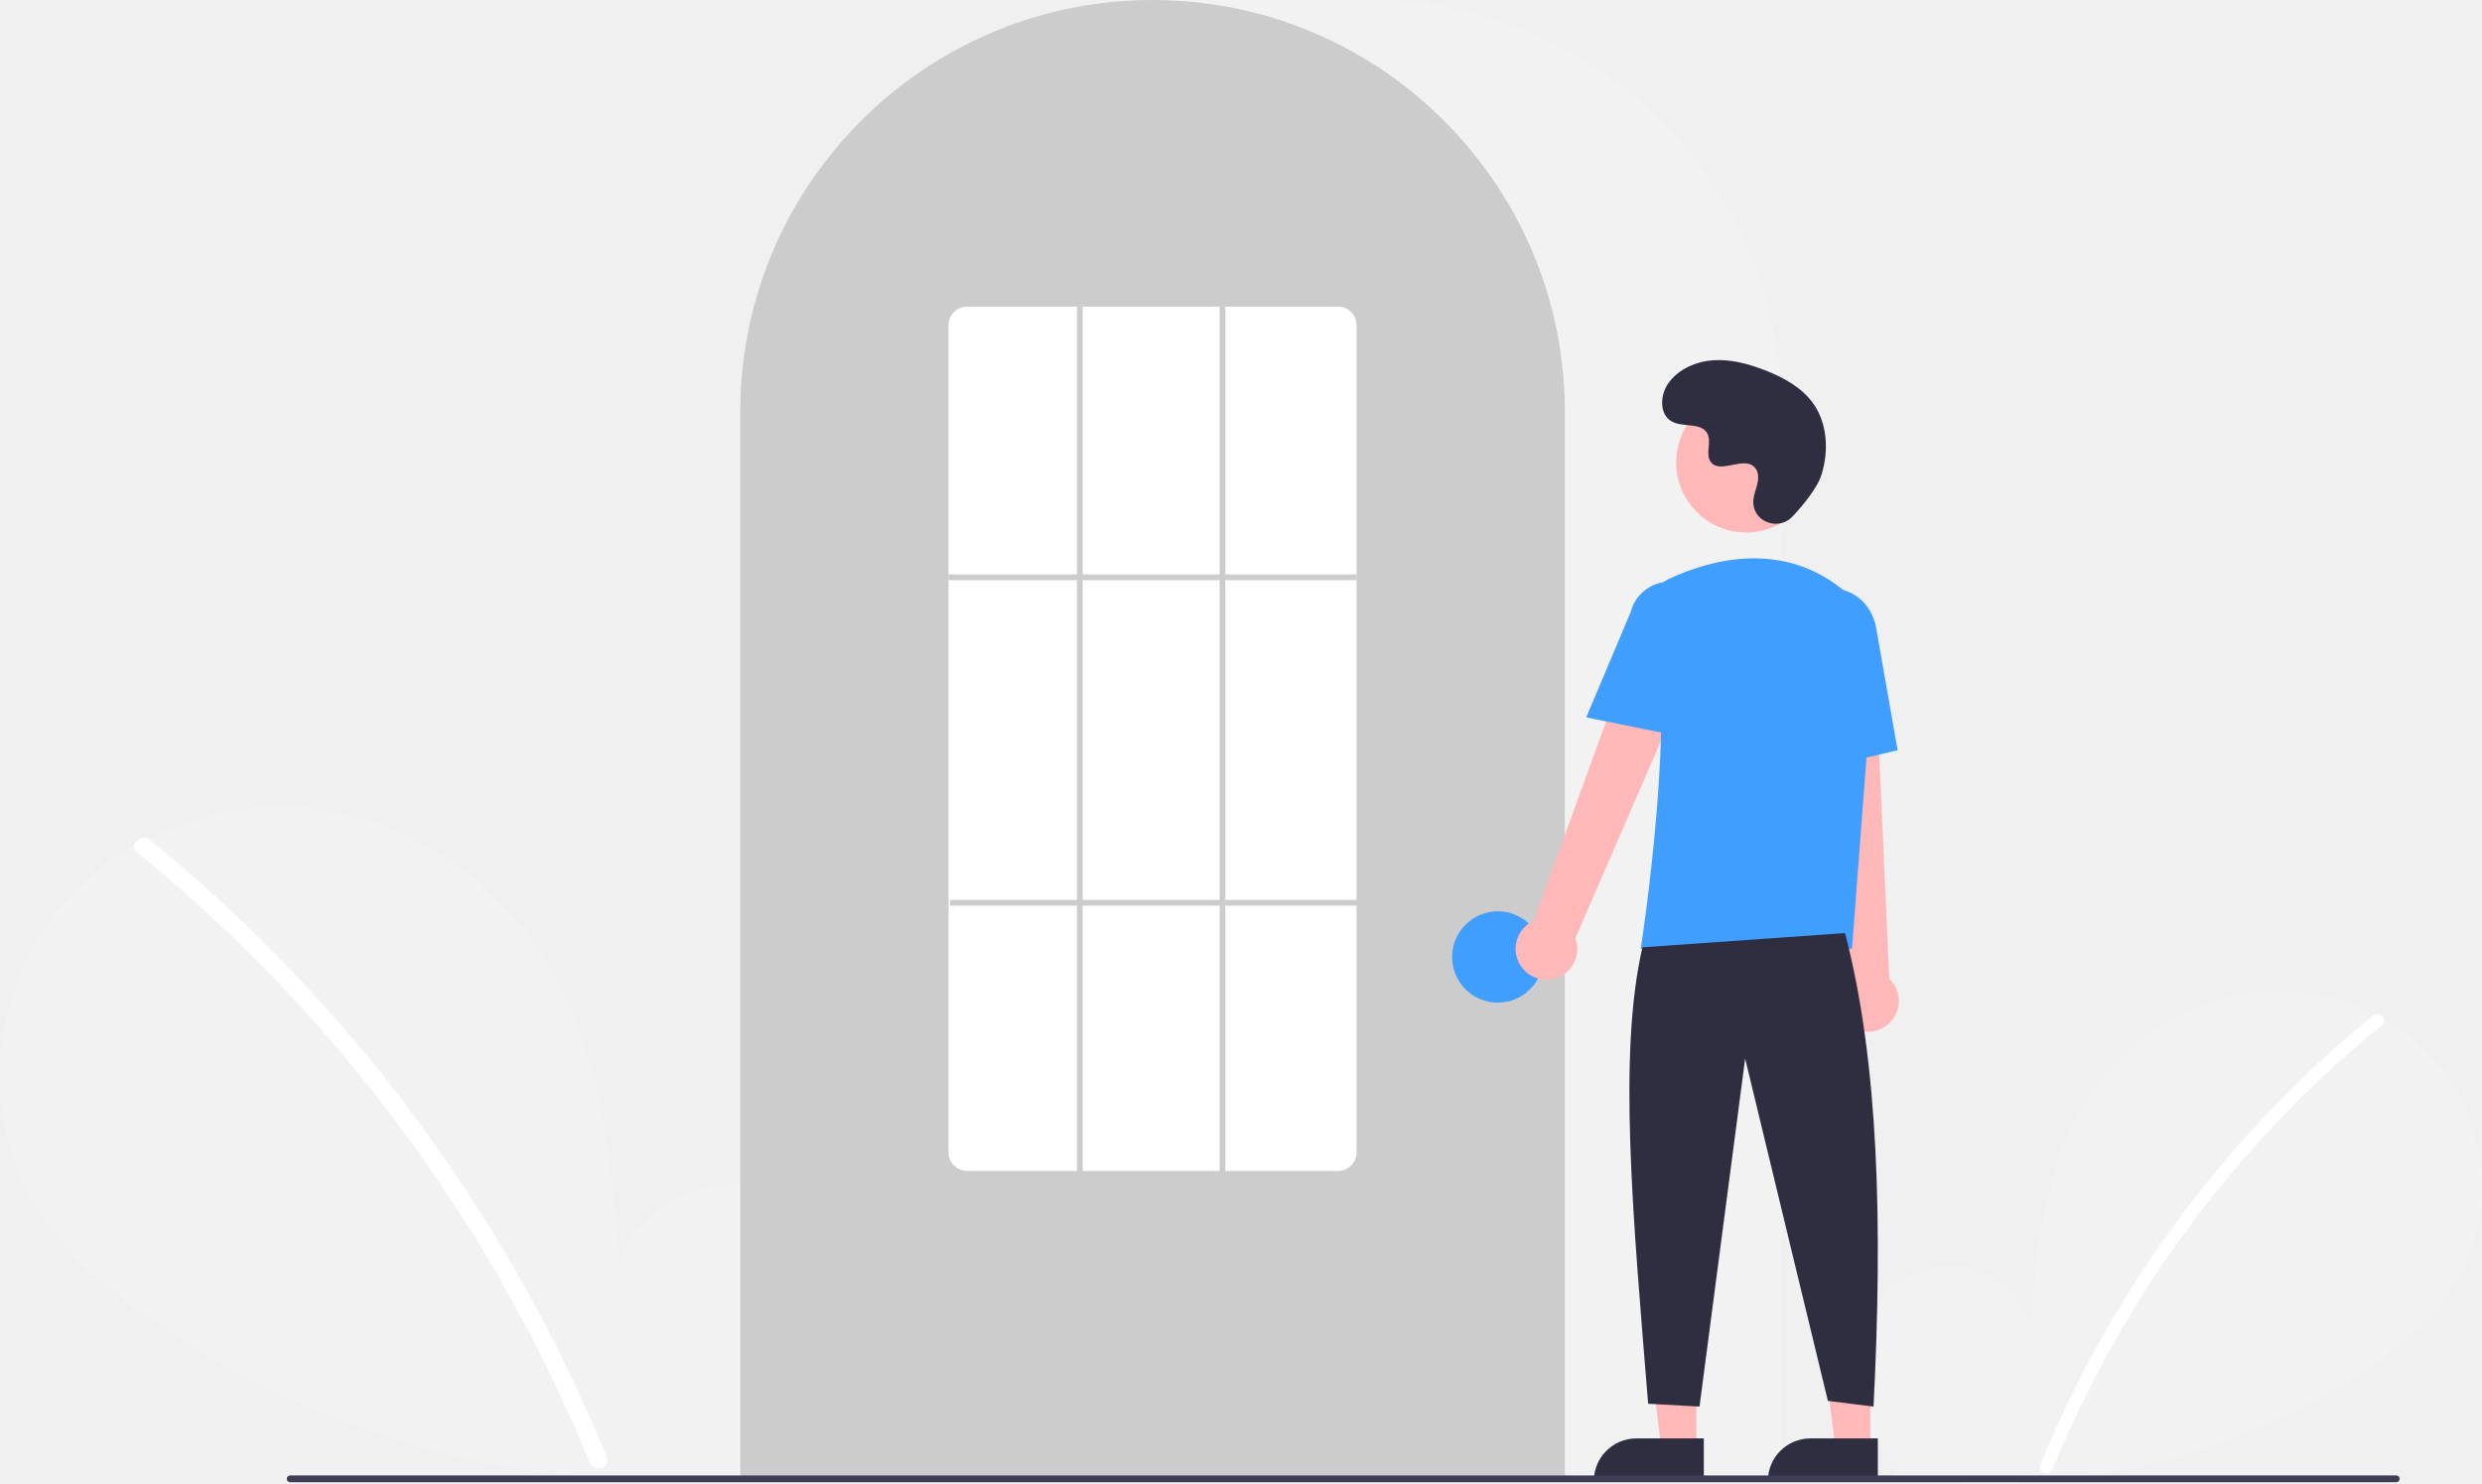
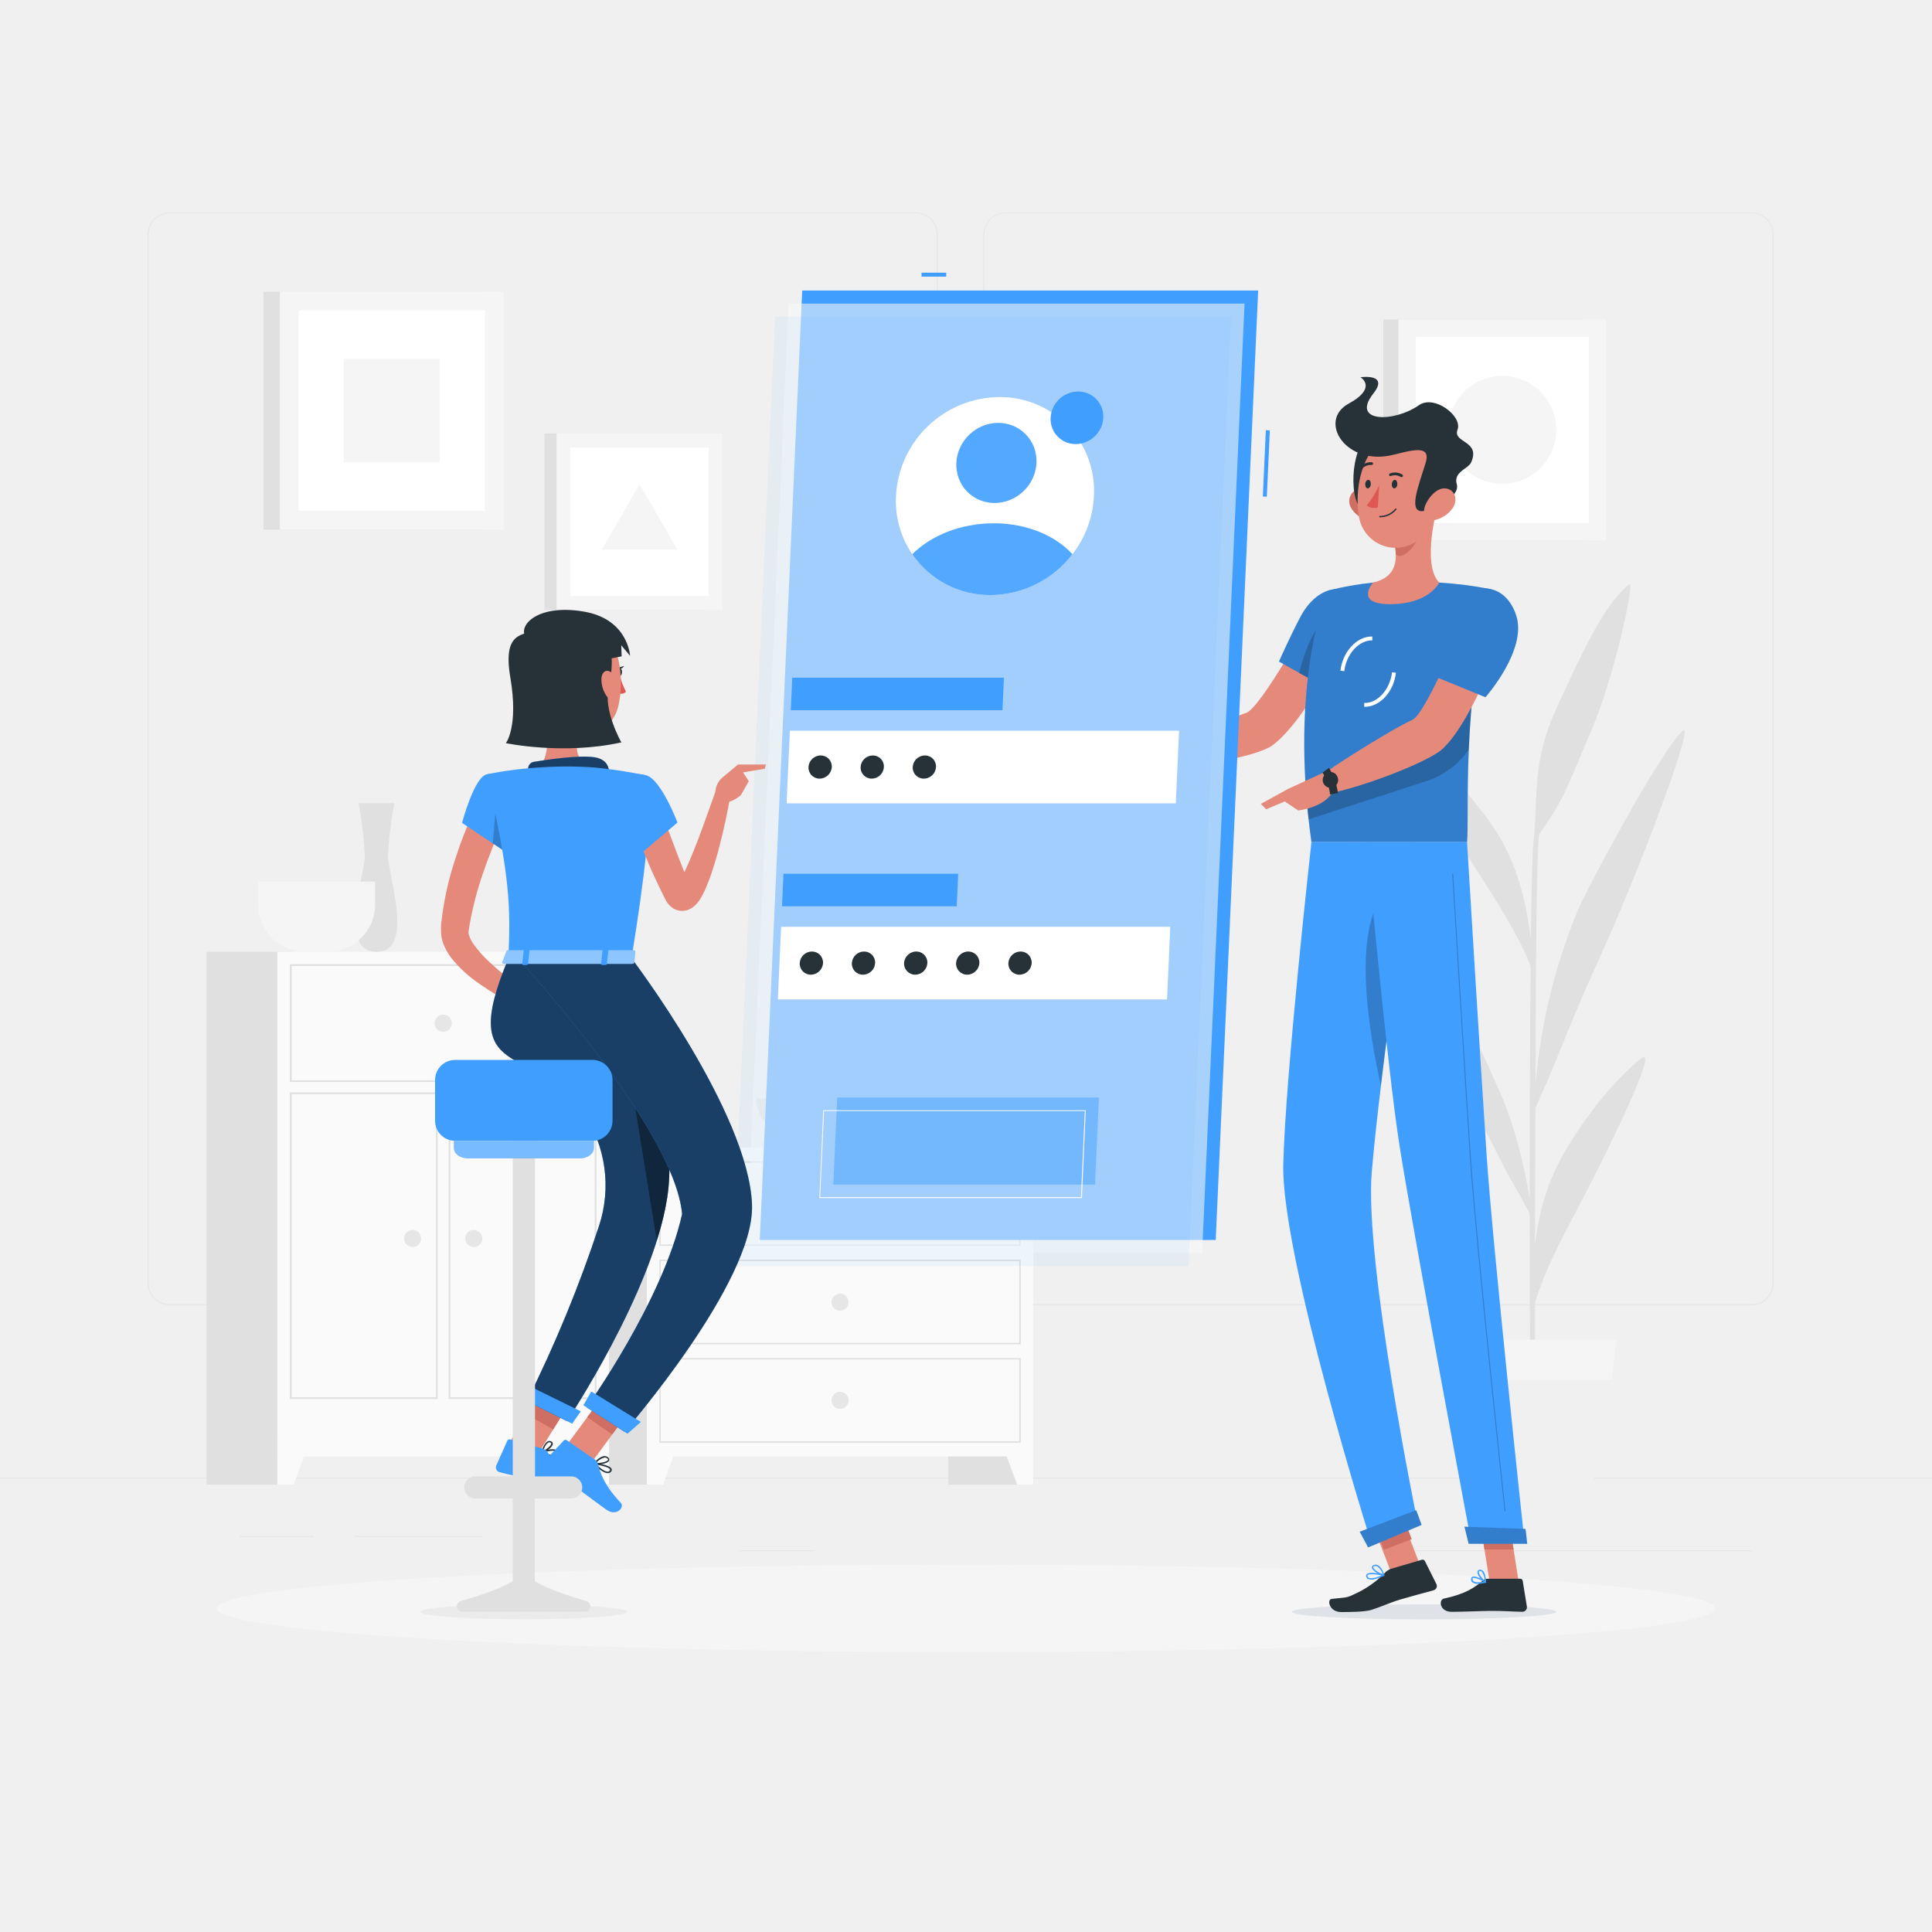
- <svg xmlns="http://www.w3.org/2000/svg" data-name="Layer 1" width="870" height="520.139" viewBox="0 0 870 520.139">
-   <path d="M831.092,704.187c-11.138-9.412-17.904-24.28-16.13-38.754s12.764-27.78,27.018-30.854,30.504,5.435,34.834,19.359c2.383-26.846,5.129-54.818,19.402-77.68,12.924-20.701,35.309-35.514,59.569-38.164s49.803,7.359,64.933,26.507,18.835,46.985,8.238,68.969c-7.806,16.195-22.188,28.247-37.257,38.052a240.452,240.452,0,0,1-164.454,35.977Z" transform="translate(-165 -189.9307)" fill="#f2f2f2" />
-   <path d="M996.728,546.01a393.414,393.414,0,0,0-54.826,54.442,394.561,394.561,0,0,0-61.752,103.194c-1.112,2.725,3.313,3.911,4.412,1.216A392.342,392.342,0,0,1,999.963,549.245c2.284-1.86-.97-5.08-3.236-3.236Z" transform="translate(-165 -189.9307)" fill="#fff" />
-   <path d="M445.067,701.63c15.299-12.927,24.591-33.348,22.154-53.228s-17.531-38.156-37.11-42.377-41.897,7.464-47.844,26.59c-3.273-36.873-7.044-75.292-26.648-106.693-17.751-28.433-48.497-48.778-81.818-52.418s-68.404,10.107-89.185,36.407-25.869,64.535-11.315,94.729c10.722,22.243,30.475,38.797,51.172,52.264,66.03,42.965,147.939,60.884,225.877,49.415" transform="translate(-165 -189.9307)" fill="#f2f2f2" />
-   <path d="M217.567,484.373a540.355,540.355,0,0,1,75.304,74.777A548.076,548.076,0,0,1,352.257,647.04a545.835,545.835,0,0,1,25.43,53.846c1.527,3.743-4.55,5.372-6.06,1.671a536.36,536.36,0,0,0-49.009-92.727A539.734,539.734,0,0,0,256.889,528.632a538.441,538.441,0,0,0-43.766-39.815c-3.138-2.555,1.332-6.978,4.444-4.444Z" transform="translate(-165 -189.9307)" fill="#fff" />
-   <path d="M789.5,708.931h-365v-374.5c0-79.678,64.822-144.5,144.5-144.5h76c79.677,0,144.5,64.822,144.5,144.5Z" transform="translate(-165 -189.9307)" fill="#f2f2f2" />
-   <path d="M713.5,708.931h-289v-374.5a143.382,143.382,0,0,1,27.596-84.944c.664-.905,1.326-1.798,2.009-2.681a144.466,144.466,0,0,1,30.754-29.851c.66-.48,1.322-.952,1.994-1.423a144.16,144.16,0,0,1,31.472-16.459c.661-.25,1.334-.501,2.007-.742a144.02,144.02,0,0,1,31.108-7.336c.658-.09,1.333-.16,2.008-.23a146.288,146.288,0,0,1,31.105,0c.673.07,1.349.141,2.014.231a143.995,143.995,0,0,1,31.1,7.335c.673.241,1.346.492,2.009.743a143.799,143.799,0,0,1,31.106,16.216c.672.461,1.344.933,2.006,1.405a145.987,145.987,0,0,1,18.384,15.564,144.305,144.305,0,0,1,12.724,14.551c.681.88,1.343,1.773,2.005,2.677A143.382,143.382,0,0,1,713.5,334.431Z" transform="translate(-165 -189.9307)" fill="#ccc" />
-   <circle cx="525" cy="335.5" r="16" fill="#409eff" />
-   <polygon points="594.599 507.783 582.339 507.783 576.506 460.495 594.601 460.496 594.599 507.783" fill="#ffb8b8" />
-   <path d="M573.582,504.28h23.644a0,0,0,0,1,0,0v14.887a0,0,0,0,1,0,0H558.695a0,0,0,0,1,0,0v0a14.887,14.887,0,0,1,14.887-14.887Z" fill="#2f2e41" />
-   <polygon points="655.599 507.783 643.339 507.783 637.506 460.495 655.601 460.496 655.599 507.783" fill="#ffb8b8" />
-   <path d="M634.582,504.28h23.644a0,0,0,0,1,0,0v14.887a0,0,0,0,1,0,0H619.695a0,0,0,0,1,0,0v0a14.887,14.887,0,0,1,14.887-14.887Z" fill="#2f2e41" />
-   <path d="M698.098,528.6a10.743,10.743,0,0,1,4.511-15.843l41.676-114.867L764.791,409.082,717.206,518.853a10.801,10.801,0,0,1-19.109,9.748Z" transform="translate(-165 -189.9307)" fill="#ffb8b8" />
-   <path d="M814.336,550.184a10.743,10.743,0,0,1-2.893-16.217L798.533,412.458l23.338,1.066L827.236,533.045a10.801,10.801,0,0,1-12.9,17.139Z" transform="translate(-165 -189.9307)" fill="#ffb8b8" />
-   <circle cx="612.106" cy="162.123" r="24.561" fill="#ffb8b8" />
-   <path d="M814.18,522.549H740.133l.089-.576c.133-.861,13.197-86.439,3.562-114.436a11.813,11.813,0,0,1,6.069-14.584h0c13.772-6.485,40.208-14.471,62.52,4.909a28.234,28.234,0,0,1,9.459,23.396Z" transform="translate(-165 -189.9307)" fill="#409eff" />
-   <path d="M754.354,448.181,721.018,441.418l15.626-37.03a13.997,13.997,0,0,1,27.106,6.998Z" transform="translate(-165 -189.9307)" fill="#409eff" />
-   <path d="M797.05,460.739l-2.004-45.941c-1.52-8.636,3.424-16.8,11.027-18.135,7.605-1.33,15.032,4.66,16.558,13.36l7.533,42.928Z" transform="translate(-165 -189.9307)" fill="#409eff" />
-   <path d="M811.716,517.049c11.915,45.377,13.214,103.069,10,166l-16-2-29-120-16,122-18-1c-5.377-66.03-10.613-122.715-2-160Z" transform="translate(-165 -189.9307)" fill="#2f2e41" />
-   <path d="M793.289,371.035c-4.582,4.881-13.091,2.261-13.688-4.407a8.055,8.055,0,0,1,.01-1.556c.308-2.954,2.015-5.635,1.606-8.754a4.59,4.59,0,0,0-.84-2.149c-3.651-4.889-12.222,2.187-15.668-2.239-2.113-2.714.371-6.987-1.251-10.021-2.14-4.004-8.479-2.029-12.454-4.221-4.423-2.439-4.158-9.225-1.247-13.353,3.551-5.034,9.776-7.72,15.923-8.107s12.253,1.275,17.992,3.511c6.521,2.541,12.988,6.054,17.001,11.788,4.88,6.973,5.35,16.348,2.909,24.502C802.098,360.99,797.031,367.049,793.289,371.035Z" transform="translate(-165 -189.9307)" fill="#2f2e41" />
-   <path d="M1004.982,709.574h-738.294a1.191,1.191,0,0,1,0-2.381h738.294a1.191,1.191,0,0,1,0,2.381Z" transform="translate(-165 -189.9307)" fill="#3f3d56" />
-   <path d="M634,600.431H504a6.465,6.465,0,0,1-6.5-6.415V303.846a6.465,6.465,0,0,1,6.5-6.415H634a6.465,6.465,0,0,1,6.5,6.415V594.015A6.465,6.465,0,0,1,634,600.431Z" transform="translate(-165 -189.9307)" fill="#fff" />
-   <rect x="332.5" y="201.39" width="143" height="2" fill="#ccc" />
-   <rect x="333" y="315.5" width="143" height="2" fill="#ccc" />
-   <rect x="377.5" y="107.5" width="2" height="304" fill="#ccc" />
-   <rect x="427.5" y="107.5" width="2" height="304" fill="#ccc" />
+ <svg xmlns="http://www.w3.org/2000/svg" viewBox="0 0 500 500">
+   <g id="freepik--background-complete--inject-2">
+     <rect y="382.4" width="500" height="0.25" style="fill:#e6e6e6" />
+     <rect x="91.7" y="397.53" width="33.12" height="0.25" style="fill:#e6e6e6" />
+     <rect x="62.03" y="397.53" width="19.19" height="0.25" style="fill:#e6e6e6" />
+     <rect x="191.36" y="401.21" width="19.19" height="0.25" style="fill:#e6e6e6" />
+     <rect x="267.42" y="406.79" width="43.19" height="0.25" style="fill:#e6e6e6" />
+     <rect x="252.19" y="406.79" width="6.33" height="0.25" style="fill:#e6e6e6" />
+     <rect x="359.67" y="401.21" width="93.68" height="0.25" style="fill:#e6e6e6" />
+     <path d="M237,337.8H43.91a5.71,5.71,0,0,1-5.7-5.71V60.66A5.71,5.71,0,0,1,43.91,55H237a5.71,5.71,0,0,1,5.71,5.71V332.09A5.71,5.71,0,0,1,237,337.8ZM43.91,55.2a5.46,5.46,0,0,0-5.45,5.46V332.09a5.46,5.46,0,0,0,5.45,5.46H237a5.47,5.47,0,0,0,5.46-5.46V60.66A5.47,5.47,0,0,0,237,55.2Z" style="fill:#e6e6e6" />
+     <path d="M453.31,337.8H260.21a5.72,5.72,0,0,1-5.71-5.71V60.66A5.72,5.72,0,0,1,260.21,55h193.1A5.71,5.71,0,0,1,459,60.66V332.09A5.71,5.71,0,0,1,453.31,337.8ZM260.21,55.2a5.47,5.47,0,0,0-5.46,5.46V332.09a5.47,5.47,0,0,0,5.46,5.46h193.1a5.47,5.47,0,0,0,5.46-5.46V60.66a5.47,5.47,0,0,0-5.46-5.46Z" style="fill:#e6e6e6" />
+     <rect x="245.41" y="296.98" width="21.99" height="87.23" style="fill:#e0e0e0" />
+     <polygon points="263.22 384.21 267.4 384.21 267.4 372.33 258.84 372.33 263.22 384.21" style="fill:#fafafa" />
+     <rect x="149.05" y="296.98" width="21.99" height="87.23" style="fill:#e0e0e0" />
+     <rect x="167.4" y="296.98" width="100" height="79.94" style="fill:#fafafa" />
+     <path d="M263.77,300.91v21.15H171V300.91h92.74m.39-.39H170.64v21.92h93.52V300.52Z" style="fill:#e0e0e0" />
+     <polygon points="171.57 384.21 167.4 384.21 167.4 372.33 175.95 372.33 171.57 384.21" style="fill:#fafafa" />
+     <path d="M215.19,311.48a2.21,2.21,0,1,0,2.21-2.21A2.21,2.21,0,0,0,215.19,311.48Z" style="fill:#e6e6e6" />
+     <path d="M263.77,326.37v21.15H171V326.37h92.74m.39-.38H170.64v21.92h93.52V326Z" style="fill:#e0e0e0" />
+     <path d="M215.19,337a2.21,2.21,0,1,0,2.21-2.21A2.21,2.21,0,0,0,215.19,337Z" style="fill:#e6e6e6" />
+     <path d="M263.77,351.84V373H171V351.84h92.74m.39-.39H170.64v21.93h93.52V351.45Z" style="fill:#e0e0e0" />
+     <path d="M215.19,362.42a2.21,2.21,0,1,0,2.21-2.22A2.21,2.21,0,0,0,215.19,362.42Z" style="fill:#e6e6e6" />
+     <rect x="135.62" y="246.32" width="21.99" height="137.9" style="fill:#e0e0e0" />
+     <polygon points="153.43 384.21 157.61 384.21 157.61 372.33 149.06 372.33 153.43 384.21" style="fill:#fafafa" />
+     <rect x="53.44" y="246.32" width="21.99" height="137.9" style="fill:#e0e0e0" />
+     <rect x="71.78" y="246.32" width="85.83" height="130.61" style="fill:#fafafa" />
+     <path d="M153.91,250v29.57H75.48V250h78.43m.46-.45H75V280h79.35V249.56Z" style="fill:#e0e0e0" />
+     <path d="M153.91,283.18v78.43H116.55V283.18h37.36m.46-.46H116.1v79.35h38.27V282.72Z" style="fill:#e0e0e0" />
+     <path d="M112.84,283.18v78.43H75.48V283.18h37.36m.45-.46H75v79.35h38.27V282.72Z" style="fill:#e0e0e0" />
+     <polygon points="75.96 384.21 71.78 384.21 71.78 372.33 80.34 372.33 75.96 384.21" style="fill:#fafafa" />
+     <path d="M112.48,264.8a2.22,2.22,0,1,0,2.22-2.21A2.22,2.22,0,0,0,112.48,264.8Z" style="fill:#e6e6e6" />
+     <path d="M120.4,320.53a2.22,2.22,0,1,0,2.21-2.22A2.21,2.21,0,0,0,120.4,320.53Z" style="fill:#e6e6e6" />
+     <path d="M104.57,320.53a2.21,2.21,0,1,0,2.21-2.22A2.21,2.21,0,0,0,104.57,320.53Z" style="fill:#e6e6e6" />
+     <path d="M102.07,207.87H92.8a97.94,97.94,0,0,1,1.61,13.62c0,5-7.06,24.83,3,24.83s3-19.78,3-24.83A97.94,97.94,0,0,1,102.07,207.87Z" style="fill:#e0e0e0" />
+     <path d="M66.8,228.15v6a12.18,12.18,0,0,0,12.14,12.14h6a12.18,12.18,0,0,0,12.14-12.14v-6Z" style="fill:#f5f5f5" />
+     <path d="M195.67,284.26c0,7,7.83,12.72,17.4,12.72h8.64c9.57,0,17.4-5.72,17.4-12.72Z" style="fill:#e0e0e0" />
+     <path d="M424.61,274c-5.24,4.28-12.48,12.11-19.1,23.13-4.42,7.34-7.08,15-8.25,25.18,0-11.5.07-23.85.11-35.51,1.33-3,4.37-9.92,6.55-15.38,7.27-18.23,10-22.72,16.53-38.44,8.73-21,17.67-45.86,15.11-43.87-5.22,4.05-25.22,41.5-27.38,46.86a150,150,0,0,0-10.79,44.85c0-11,.08-21,.12-28.76.14-25.31.57-33.48.78-36,.81-1.28,1.76-2.77,2.32-3.57,4.7-6.8,6.51-12.58,10.93-22.72,6.28-14.35,11.68-39.84,10.1-38.56-6.58,5.36-11.76,16.86-18.58,31.53s-4.87,23.1-6.22,35.62c-.28,2.46-.5,11.74-.66,24.59-1.76-13.7-5.08-22.72-11.13-30.92-7.44-10.09-14.64-16.9-19.92-20.46s9.12,21.22,16,32c6.13,9.64,11.78,18.13,15,26.5-.17,17.43-.25,39.49-.25,60-1.58-9.34-4.16-19.41-7.6-27.2-4.14-9.36-10.5-23.72-15.57-28.59-1.21-1.17,5.3,26.76,9.48,34.18s7.25,14.43,9.88,18.64c.61,1,2.65,4.77,3.81,6.95,0,25.07.14,47.19.36,54.72h1.08c-.07-1.94-.09-14.7-.06-31.58,2.61-9.16,8.57-19.62,13.49-29.16C416.11,297.7,429.85,269.75,424.61,274Z" style="fill:#e0e0e0" />
+     <polygon points="412.44 384.21 381.1 384.21 378.73 353.49 414.81 353.49 412.44 384.21" style="fill:#f0f0f0" />
+     <polygon points="417.14 357.07 376.39 357.07 375.23 346.7 418.31 346.7 417.14 357.07" style="fill:#f5f5f5" />
+     <rect x="68.21" y="75.5" width="56.05" height="61.55" style="fill:#e0e0e0" />
+     <rect x="72.43" y="75.5" width="57.9" height="61.55" style="fill:#f5f5f5" />
+     <rect x="75.46" y="82.17" width="51.85" height="48.2" transform="translate(207.65 4.89) rotate(90)" style="fill:#fff" />
+     <rect x="88.02" y="93.86" width="26.71" height="24.83" transform="translate(207.65 4.89) rotate(90)" style="fill:#f5f5f5" />
+     <rect x="357.98" y="82.67" width="52.07" height="57.18" style="fill:#e0e0e0" />
+     <rect x="361.91" y="82.67" width="53.78" height="57.18" style="fill:#f5f5f5" />
+     <rect x="364.72" y="88.87" width="48.16" height="44.77" transform="translate(500.06 -277.54) rotate(90)" style="fill:#fff" />
+     <circle cx="388.8" cy="111.26" r="13.97" style="fill:#f5f5f5" />
+     <rect x="140.91" y="112.2" width="41.58" height="45.66" style="fill:#e0e0e0" />
+     <rect x="144.04" y="112.2" width="42.95" height="45.66" style="fill:#f5f5f5" />
+     <rect x="146.29" y="117.15" width="38.46" height="35.75" transform="translate(300.54 -30.49) rotate(90)" style="fill:#fff" />
+     <polygon points="165.52 125.3 155.74 142.24 175.3 142.24 165.52 125.3" style="fill:#f5f5f5" />
+   </g>
+   <g id="freepik--Shadow--inject-2">
+     <ellipse cx="250" cy="416.24" rx="193.89" ry="11.32" style="fill:#f5f5f5" />
+   </g>
+   <g id="freepik--character-2--inject-2">
+     <path d="M349.25,163.43l-9.92-4s-13.09,23.87-16.84,25.08c-5.1,1.64-15.66,6.2-21.92,7-.85,1-2.24,4.11-2.11,5.24,8.41,2.81,26.89-.92,30.85-3.86C338.32,186.22,349.25,163.43,349.25,163.43Z" style="fill:#e58a7b" />
+     <path d="M352.3,158c1.85,6.83-8.17,20.57-8.17,20.57L331,171.21s2.46-5.65,5.46-11.4C341.27,150.52,350.19,150.21,352.3,158Z" style="fill:#409EFF" />
+     <path d="M352.3,158c1.85,6.83-8.17,20.57-8.17,20.57L331,171.21s2.46-5.65,5.46-11.4C341.27,150.52,350.19,150.21,352.3,158Z" style="opacity:0.2" />
+     <path d="M336.21,174.15l5.17,2.9.91-15.87C339.28,163.49,337.16,170.45,336.21,174.15Z" style="opacity:0.2" />
+     <path d="M343.66,152.86s-10.22,22.74-4.26,65.08h40.27c.64-6.18-1.48-36.34,6.19-65.46a102.44,102.44,0,0,0-13.38-1.71,147.88,147.88,0,0,0-17.11,0A78.93,78.93,0,0,0,343.66,152.86Z" style="fill:#409EFF" />
+     <path d="M343.66,152.86s-10.22,22.74-4.26,65.08h40.27c.64-6.18-1.48-36.34,6.19-65.46a102.44,102.44,0,0,0-13.38-1.71,147.88,147.88,0,0,0-17.11,0A78.93,78.93,0,0,0,343.66,152.86Z" style="opacity:0.2" />
+     <path d="M334.32,417.14c-.06,1.08,15.21,1.95,34.1,1.95s34.27-.87,34.33-1.95-15.2-1.94-34.1-1.94S334.39,416.07,334.32,417.14Z" style="fill:#e8ecf1;mix-blend-mode:multiply" />
+     <rect x="357.82" y="390.96" width="7.68" height="17.09" transform="matrix(0.93, -0.36, 0.36, 0.93, -119.46, 156.75)" style="fill:#e58a7b" />
+     <polygon points="393.05 409.45 385.52 409.45 382.76 392.02 390.29 392.02 393.05 409.45" style="fill:#e58a7b" />
+     <path d="M385,408.58h8.46a.62.62,0,0,1,.61.52l1.09,6.69a1.18,1.18,0,0,1-1.18,1.34c-2.95-.05-4.37-.23-8.09-.23-2.29,0-7,.24-10.18.24s-3.39-3.12-2.08-3.41c5.88-1.27,8.16-3,10.12-4.68A1.89,1.89,0,0,1,385,408.58Z" style="fill:#263238" />
+     <path d="M360,406l8-2.34a.65.65,0,0,1,.75.32l3,6a1.15,1.15,0,0,1-.75,1.59c-2.91.8-4.86,1.29-8.5,2.35-2.51.73-5.07,1.92-7.55,2.71-1.72.55-5.76.57-7.85.57-3.09,0-3.78-3.26-2.45-3.41,3.35-.37,3.8-.2,5.65-1.13a25.69,25.69,0,0,0,8.08-5.58A3.75,3.75,0,0,1,360,406Z" style="fill:#263238" />
+     <path d="M301.83,191.47,293.55,188l-3.41,9.18a34,34,0,0,0,10.24,0Z" style="fill:#e58a7b" />
+     <polygon points="287.39 187.76 287.17 193.86 290.14 197.16 293.55 187.98 287.39 187.76" style="fill:#e58a7b" />
+     <rect x="356.33" y="391.24" width="7.68" height="8.81" transform="translate(-118.31 156.23) rotate(-21.11)" style="fill:#cf6f64" />
+     <polygon points="390.29 392.02 382.76 392.02 384.19 401.01 391.72 401.01 390.29 392.02" style="fill:#cf6f64" />
+     <path d="M338.12,206.49c.15,1.81.32,3.66.54,5.56l29.94-9.72A21.44,21.44,0,0,0,380.12,194c.12-2.67.27-5.48.5-8.41.1-1.42.22-2.88.35-4.36s.31-3.12.5-4.7Z" style="opacity:0.2" />
+     <path d="M347.9,173.69l-1-.12c.59-5,4.32-8.94,8.25-8.84l0,1C351.71,165.66,348.43,169.21,347.9,173.69Z" style="fill:#fff" />
+     <path d="M353.23,182.92h-.17l0-1c3.44.13,6.67-3.46,7.2-7.93l1,.12C360.73,179,357.12,182.92,353.23,182.92Z" style="fill:#fff" />
+     <path d="M371.92,131.5c-1.41,5.51-3.07,15.6.56,19.27,0,0-2.54,5.59-12.77,5.59-9.35,0-4.34-5.59-4.34-5.59,6.22-1.46,6.33-6,5.51-10.3Z" style="fill:#e58a7b" />
+     <path d="M367.42,135.16l-6.53,5.31a17.6,17.6,0,0,1,.35,3c1.91,1.9,5.74-2.91,6.13-5.37A8,8,0,0,0,367.42,135.16Z" style="fill:#cf6f64" />
+     <path d="M349.66,131.43a6.61,6.61,0,0,0,4.25,3.14c2.4.53,3.6-1.68,2.94-3.9-.59-2-2.56-4.69-5-4.23A3.34,3.34,0,0,0,349.66,131.43Z" style="fill:#cf6f64" />
+     <path d="M353.63,113.8c-3.74,1.71-5.06,16.57-.36,18.77S360.71,110.55,353.63,113.8Z" style="fill:#263238" />
+     <path d="M373.06,123.21c-.9,7.46-1,11.85-5,15.67a9.62,9.62,0,0,1-16.36-5.1c-1.21-6.7.46-17.77,7.94-20.74A9.63,9.63,0,0,1,373.06,123.21Z" style="fill:#e58a7b" />
+     <path d="M360.77,117.66c5.54-1.41,9.61-2.37,8.15,2.24-1.93,6.16-4.25,12.12-1.14,12.39,1.9.17,10.3-3.39,9.23-7-.93-3.14,3-4,3.7-5.59,2.59-5.76-4.82-5-3.5-8.5s-6-9.14-10-6.33c-6.51,4.54-17.68,4.47-11.81-3,4.21-5.33-3.3-4.24-3.3-4.24s4.54,2.69-3.1,6.85C340.92,108.92,348.33,120.85,360.77,117.66Z" style="fill:#263238" />
+     <path d="M376,131.43a7.75,7.75,0,0,1-4.61,3.14c-2.47.53-3.42-1.68-2.49-3.9.83-2,3.11-4.69,5.47-4.23S377.27,129.47,376,131.43Z" style="fill:#e58a7b" />
+     <path d="M339.4,217.94s-6.76,60.5-7.29,83.46c-.54,23.88,22.91,98.39,22.91,98.39l12-5s-14-68.08-12-91.53c2.12-25.57,10.88-85.28,10.88-85.28Z" style="fill:#409EFF" />
+     <path d="M356.2,234.55c-5.39,11.18-1.76,33.29,1.16,46.39,1.11-9.25,2.43-19.29,3.68-28.58C360.92,238.08,359.81,227.05,356.2,234.55Z" style="opacity:0.2" />
+     <path d="M366.49,390.83c.06,0,1.42,3.82,1.42,3.82l-13.84,5.82-2.18-4.06Z" style="fill:#409EFF" />
+     <path d="M353.69,217.94s5.17,57.54,8.59,79.09c3.76,23.61,18.5,102.24,18.5,102.24h13.79s-8.26-76.72-9.82-100.1c-1.7-25.36-5.08-81.23-5.08-81.23Z" style="fill:#409EFF" />
+     <path d="M394.78,395.68c.06,0,.46,3.85.46,3.85H380.08L379,395.11Z" style="fill:#409EFF" />
+     <path d="M389.5,391.12a.13.13,0,0,1-.13-.11c-.08-.7-7.53-70-8.93-91-1.52-22.78-4.58-73.31-4.61-73.82a.12.12,0,0,1,.12-.13h0a.13.13,0,0,1,.13.12c0,.51,3.09,51,4.61,73.82,1.4,21,8.85,90.25,8.92,91a.12.12,0,0,1-.11.14Z" style="opacity:0.2" />
+     <path d="M361.62,125.29c0,.61-.38,1.1-.78,1.1s-.69-.49-.65-1.1.38-1.1.78-1.1S361.66,124.69,361.62,125.29Z" style="fill:#263238" />
+     <path d="M354.76,125.29c0,.61-.39,1.1-.78,1.1s-.69-.49-.66-1.1.39-1.1.79-1.1S354.8,124.69,354.76,125.29Z" style="fill:#263238" />
+     <path d="M356.92,125.6a23.3,23.3,0,0,1-3.2,5.19c1,1,2.87.54,2.87.54Z" style="fill:#df5753" />
+     <path d="M357.1,133.88a.17.17,0,0,1-.17-.18.19.19,0,0,1,.19-.18,5.12,5.12,0,0,0,4-1.88.19.19,0,0,1,.25,0,.18.18,0,0,1,0,.25A5.46,5.46,0,0,1,357.1,133.88Z" style="fill:#263238" />
+     <path d="M362.84,123.45a.34.34,0,0,1-.31,0,2.84,2.84,0,0,0-2.55-.27.34.34,0,0,1-.46-.16.37.37,0,0,1,.19-.48,3.51,3.51,0,0,1,3.23.3.35.35,0,0,1,.09.49A.4.4,0,0,1,362.84,123.45Z" style="fill:#263238" />
+     <path d="M352.11,121.45a.29.29,0,0,1-.14-.08.35.35,0,0,1,0-.5,3.74,3.74,0,0,1,3.08-1.24.34.34,0,0,1,.28.41.39.39,0,0,1-.42.3h0a3,3,0,0,0-2.43,1A.37.37,0,0,1,352.11,121.45Z" style="fill:#263238" />
+     <path d="M389.73,162.32l-10.4-2.77s-10.2,25.11-13.81,26.74c-4.9,2.24-17.31,10-22.59,13.67-.29,1.25-.06,4.56.6,5.47,9-1.64,26.23-8.27,29.83-11.64C381.57,186.1,389.73,162.32,389.73,162.32Z" style="fill:#e58a7b" />
+     <path d="M382.47,409.9a2.19,2.19,0,0,1-1.43-.39,1,1,0,0,1-.31-.94.59.59,0,0,1,.34-.5c.84-.43,3.19,1.06,3.46,1.23a.16.16,0,0,1,.07.18.21.21,0,0,1-.14.15A9.48,9.48,0,0,1,382.47,409.9Zm-1-1.56a.53.53,0,0,0-.23,0,.22.22,0,0,0-.12.21.68.68,0,0,0,.2.65c.39.35,1.37.39,2.66.14A6.63,6.63,0,0,0,381.44,408.34Z" style="fill:#409EFF" />
+     <path d="M384.41,409.63a.13.13,0,0,1-.08,0c-.75-.42-2.16-2.07-1.95-2.91a.61.61,0,0,1,.59-.47.94.94,0,0,1,.75.23c.83.71.88,2.89.88,3a.15.15,0,0,1-.09.16A.17.17,0,0,1,384.41,409.63Zm-1.34-3.05H383c-.23,0-.26.13-.27.18-.12.49.77,1.74,1.51,2.33a4.14,4.14,0,0,0-.75-2.36A.61.61,0,0,0,383.07,406.58Z" style="fill:#409EFF" />
+     <path d="M355.92,408.65a2.87,2.87,0,0,1-1.89,0,.94.94,0,0,1-.49-.76.59.59,0,0,1,.21-.53c.8-.72,4.07,0,4.44.14a.16.16,0,0,1,.12.16.19.19,0,0,1-.11.18A14.64,14.64,0,0,1,355.92,408.65Zm-1.63-1.19a.69.69,0,0,0-.31.15.21.21,0,0,0-.08.21.63.63,0,0,0,.32.51c.53.28,1.76.06,3.35-.61A9.84,9.84,0,0,0,354.29,407.46Z" style="fill:#409EFF" />
+     <path d="M358.17,407.84h-.08c-1-.18-3-1.33-3.06-2.19,0-.2.09-.48.57-.64a1.28,1.28,0,0,1,1,.06c1.08.53,1.65,2.45,1.68,2.54a.18.18,0,0,1-.05.17A.18.18,0,0,1,358.17,407.84Zm-2.37-2.53-.1,0c-.31.11-.31.24-.31.28,0,.52,1.45,1.47,2.46,1.79a3.78,3.78,0,0,0-1.4-2A.92.92,0,0,0,355.8,405.31Z" style="fill:#409EFF" />
+     <path d="M343.78,199.37l-10.43,4.8-1.21,3,3.85,2.59s7.2-.78,9.25-5.41Z" style="fill:#e58a7b" />
+     <path d="M344.22,205.6a14.06,14.06,0,0,0-1.94-5.66l1.65-1.24a16.09,16.09,0,0,1,2.32,6.55Z" style="fill:#263238" />
+     <path d="M346,200.79a2,2,0,1,1-2.44-.78A1.82,1.82,0,0,1,346,200.79Z" style="fill:#263238" />
+     <polygon points="326.3 208.05 327.69 209.45 337.05 205.45 333.35 204.17 326.3 208.05" style="fill:#e58a7b" />
+     <path d="M366.49,390.83c.06,0,1.42,3.82,1.42,3.82l-13.84,5.82-2.18-4.06Z" style="opacity:0.2" />
+     <path d="M394.78,395.68c.06,0,.46,3.85.46,3.85H380.08L379,395.11Z" style="opacity:0.2" />
+     <path d="M392.44,159.44c2.75,8.87-8,21-8,21l-14.85-6.06a154.08,154.08,0,0,1,6.08-15.07C380.23,149.48,389.66,150.49,392.44,159.44Z" style="fill:#409EFF" />
+     <path d="M392.44,159.44c2.75,8.87-8,21-8,21l-14.85-6.06a154.08,154.08,0,0,1,6.08-15.07C380.23,149.48,389.66,150.49,392.44,159.44Z" style="opacity:0.2" />
+   </g>
+   <g id="freepik--Screen--inject-2">
+     <rect x="238.49" y="70.57" width="6.39" height="1.03" style="fill:#409EFF" />
+     <rect x="319.14" y="119.42" width="17.18" height="1.03" transform="translate(193.16 441.94) rotate(-87.42)" style="fill:#409EFF" />
+     <polygon points="325.61 75.19 207.61 75.19 196.63 320.91 314.63 320.91 325.61 75.19" style="fill:#409EFF" />
+     <polygon points="322.09 78.57 204.09 78.57 193.11 324.29 311.11 324.29 322.09 78.57" style="fill:#fafafa;opacity:0.56" />
+     <polygon points="318.57 81.94 200.57 81.94 189.58 327.66 307.58 327.66 318.57 81.94" style="fill:#409EFF;opacity:0.07" />
+     <polygon points="305.14 189.11 204.42 189.11 203.58 207.91 304.3 207.91 305.14 189.11" style="fill:#fff" />
+     <polygon points="259.81 175.39 205.03 175.39 204.66 183.8 259.44 183.8 259.81 175.39" style="fill:#409EFF" />
+     <polygon points="302.87 239.85 202.15 239.85 201.31 258.65 302.03 258.65 302.87 239.85" style="fill:#fff" />
+     <polygon points="284.4 284.04 216.67 284.04 215.66 306.57 283.39 306.57 284.4 284.04" style="fill:#409EFF;opacity:0.47" />
+     <path d="M279.87,310.07H212.14a.18.18,0,0,1-.09,0,.14.14,0,0,1,0-.09l1-22.54a.11.11,0,0,1,.12-.11h67.73a.09.09,0,0,1,.08,0,.08.08,0,0,1,0,.08L280,310A.13.13,0,0,1,279.87,310.07Zm-67.61-.24h67.49l1-22.3H213.26Z" style="fill:#fff" />
+     <polygon points="247.98 226.13 202.76 226.13 202.39 234.55 247.6 234.55 247.98 226.13" style="fill:#409EFF" />
+     <path d="M283.11,128.38a26.53,26.53,0,0,1-5.57,15.05A26.88,26.88,0,0,1,256.34,154a24.31,24.31,0,0,1-24.46-25.62,27,27,0,0,1,26.75-25.62A24.29,24.29,0,0,1,283.11,128.38Z" style="fill:#fff" />
+     <path d="M285.52,108.12a7,7,0,0,1-1.48,4,7.17,7.17,0,0,1-5.64,2.81,6.48,6.48,0,0,1-5.38-2.81,6.61,6.61,0,0,1-1.12-4,7.18,7.18,0,0,1,7.11-6.8A6.46,6.46,0,0,1,285.52,108.12Z" style="fill:#409EFF" />
+     <path d="M215.27,198.51a3.19,3.19,0,0,1-3.15,3,2.85,2.85,0,0,1-2.88-3,3.17,3.17,0,0,1,3.15-3A2.86,2.86,0,0,1,215.27,198.51Z" style="fill:#263238" />
+     <path d="M228.75,198.51a3.18,3.18,0,0,1-3.15,3,2.85,2.85,0,0,1-2.87-3,3.17,3.17,0,0,1,3.14-3A2.85,2.85,0,0,1,228.75,198.51Z" style="fill:#263238" />
+     <path d="M242.24,198.51a3.18,3.18,0,0,1-3.15,3,2.86,2.86,0,0,1-2.88-3,3.18,3.18,0,0,1,3.15-3A2.85,2.85,0,0,1,242.24,198.51Z" style="fill:#263238" />
+     <path d="M213,249.25a3.19,3.19,0,0,1-3.15,3,2.86,2.86,0,0,1-2.88-3,3.18,3.18,0,0,1,3.15-3A2.86,2.86,0,0,1,213,249.25Z" style="fill:#263238" />
+     <path d="M226.48,249.25a3.18,3.18,0,0,1-3.14,3,2.85,2.85,0,0,1-2.88-3,3.18,3.18,0,0,1,3.15-3A2.85,2.85,0,0,1,226.48,249.25Z" style="fill:#263238" />
+     <path d="M240,249.25a3.18,3.18,0,0,1-3.15,3,2.87,2.87,0,0,1-2.88-3,3.19,3.19,0,0,1,3.15-3A2.85,2.85,0,0,1,240,249.25Z" style="fill:#263238" />
+     <path d="M253.46,249.25a3.19,3.19,0,0,1-3.15,3,2.87,2.87,0,0,1-2.88-3,3.19,3.19,0,0,1,3.15-3A2.86,2.86,0,0,1,253.46,249.25Z" style="fill:#263238" />
+     <path d="M267,249.25a3.19,3.19,0,0,1-3.15,3,2.85,2.85,0,0,1-2.88-3,3.18,3.18,0,0,1,3.15-3A2.86,2.86,0,0,1,267,249.25Z" style="fill:#263238" />
+     <ellipse cx="257.87" cy="119.82" rx="10.6" ry="10.13" transform="translate(-10.27 214.43) rotate(-44.36)" style="fill:#409EFF" />
+     <path d="M277.54,143.43A26.88,26.88,0,0,1,256.34,154a24.27,24.27,0,0,1-20.24-10.57c4.86-4.84,12.55-8,21.07-8S273.11,138.59,277.54,143.43Z" style="fill:#409EFF" />
+     <ellipse cx="257.87" cy="119.82" rx="10.6" ry="10.13" transform="translate(-10.27 214.43) rotate(-44.36)" style="fill:#fff;opacity:0.1" />
+     <path d="M277.54,143.43A26.88,26.88,0,0,1,256.34,154a24.27,24.27,0,0,1-20.24-10.57c4.86-4.84,12.55-8,21.07-8S273.11,138.59,277.54,143.43Z" style="fill:#fff;opacity:0.1" />
+   </g>
+   <g id="freepik--character-1--inject-2">
+     <path d="M130.41,212.44c-.95,2.08-1.95,4.37-2.82,6.59s-1.76,4.51-2.53,6.79a86.24,86.24,0,0,0-3.58,13.8l-.22,1.47a2.15,2.15,0,0,0,.07.75,7.8,7.8,0,0,0,1.1,2.32,29.28,29.28,0,0,0,4.44,5,67.35,67.35,0,0,0,5.52,4.61c1.92,1.48,3.94,2.92,5.93,4.28l-1.87,3.51A70.87,70.87,0,0,1,123,253.85a32.39,32.39,0,0,1-6-5.68,14.25,14.25,0,0,1-2.39-4.27,9.7,9.7,0,0,1-.48-3c0-.24,0-.59,0-.76l0-.49.1-1a78.22,78.22,0,0,1,3.27-15.34c.78-2.46,1.61-4.91,2.56-7.3s1.93-4.73,3.14-7.16Z" style="fill:#e58a7b" />
+     <path d="M136.91,257.43l7.07-3.58-1.83,7.76s-4.85,1.36-7.1-1Z" style="fill:#e58a7b" />
+     <polygon points="150.45 255.12 148.57 261.54 142.15 261.61 143.98 253.85 150.45 255.12" style="fill:#e58a7b" />
+     <path d="M160.43,175A20,20,0,0,0,162,179a1.63,1.63,0,0,1-1.59.51Z" style="fill:#df5753" />
+     <ellipse cx="160.22" cy="173.91" rx="0.75" ry="1.15" style="fill:#263238" />
+     <path d="M160,172.8l1.52-.43S160.78,173.55,160,172.8Z" style="fill:#263238" />
+     <path d="M140.9,182.34c.91,4.65,1.82,13.18-1.44,16.29,0,0,1.28,4.72,9.93,4.72,9.51,0,4.54-4.72,4.54-4.72-5.19-1.24-5.06-5.09-4.15-8.71Z" style="fill:#e58a7b" />
+     <path d="M138.37,171.74c.48,7.77.52,11.07,4.44,15.06,5.91,6,15.35,3.72,17.2-4,1.67-7,.61-18.52-7-21.61A10.62,10.62,0,0,0,138.37,171.74Z" style="fill:#e58a7b" />
+     <path d="M139.14,163c-3.9,1.42-9.1.36-7.06,12.39,2.16,12.74-1.16,16.93-1.16,16.93s14.79,3.15,29.89-.19c0,0-4.61-8.06-3.32-14,1.65-7.5.35-10.27.35-10.27S144.62,161,139.14,163Z" style="fill:#263238" />
+     <path d="M155.64,175.79a7.81,7.81,0,0,0,1.22,4.17c1.06,1.62,2.31,1,2.62-.72.28-1.51.07-4.18-1.28-5.22S155.66,174,155.64,175.79Z" style="fill:#e58a7b" />
+     <path d="M135.75,164.31c-1.12-3.15,4.22-8,15.52-6s11.79,11.41,11.79,11.41L160.78,167l.1,2.86-11.61,2.23Z" style="fill:#263238" />
+     <path d="M136.71,199.16h0a1.77,1.77,0,0,1,1.45-2c3.52-.58,11.52-1.76,15.54-1.2,3,.42,3.78,2.16,3.91,3.59a1.76,1.76,0,0,1-1.85,1.9l-17.38-.78A1.78,1.78,0,0,1,136.71,199.16Z" style="fill:#409EFF" />
+     <path d="M136.71,199.16h0a1.77,1.77,0,0,1,1.45-2c3.52-.58,11.52-1.76,15.54-1.2,3,.42,3.78,2.16,3.91,3.59a1.76,1.76,0,0,1-1.85,1.9l-17.38-.78A1.78,1.78,0,0,1,136.71,199.16Z" style="opacity:0.6" />
+     <polygon points="146.76 373.86 153.21 378.34 164 363.71 157.55 359.24 146.76 373.86" style="fill:#e58a7b" />
+     <polygon points="131.72 373.57 138.53 377.45 148.08 361.98 141.27 358.1 131.72 373.57" style="fill:#e58a7b" />
+     <polygon points="163.99 363.71 158.43 371.25 151.98 366.78 157.54 359.24 163.99 363.71" style="fill:#cf6f64" />
+     <polygon points="141.26 358.1 148.08 361.99 143.16 369.96 136.34 366.07 141.26 358.1" style="fill:#cf6f64" />
+     <path d="M152.2,248s25.18,31.73,20.45,62.08c-3.81,24.51-25.91,57.7-25.91,57.7l-10.39-5.16a339.26,339.26,0,0,0,18.7-45.44,33.59,33.59,0,0,0-4-29.1c-12.76-18.63-33.2-7.54-19.45-40.08Z" style="fill:#409EFF" />
+     <path d="M152.2,248s25.18,31.73,20.45,62.08c-3.81,24.51-25.91,57.7-25.91,57.7l-10.39-5.16a339.26,339.26,0,0,0,18.7-45.44,33.59,33.59,0,0,0-4-29.1c-12.76-18.63-33.2-7.54-19.45-40.08Z" style="opacity:0.6" />
+     <path d="M164.55,268.38l-3.66-3.64c0,.29,7.09,44.06,9.08,56.36a74.53,74.53,0,0,0,2.69-11C175,295.21,170.11,280,164.55,268.38Z" style="opacity:0.4" />
+     <path d="M163.44,248s30.32,39.88,31.18,63.79c.71,20-33,58.75-33,58.75l-9.8-6.34s19.73-27.52,24.7-50C174.6,291.92,134,248,134,248Z" style="fill:#409EFF" />
+     <path d="M163.44,248s30.32,39.88,31.18,63.79c.71,20-33,58.75-33,58.75l-9.8-6.34s19.73-27.52,24.7-50C174.6,291.92,134,248,134,248Z" style="opacity:0.6" />
+     <path d="M125.93,200.41c-3.24.77-6.35,12.55-6.35,12.55l12.67,8.46s4.22-9.32,2.74-13.4C133.46,203.77,130,199.44,125.93,200.41Z" style="fill:#409EFF" />
+     <path d="M128.41,208l-.88,10.27,4.71,3.16a42.2,42.2,0,0,0,2.87-9.14Z" style="opacity:0.2" />
+     <path d="M167.19,200.64s3.74,1.31-3.75,47.35H131.58c.54-13,.55-21-5.65-47.58a94.29,94.29,0,0,1,13.53-1.78,101.16,101.16,0,0,1,14.47,0C160.15,199.2,167.19,200.64,167.19,200.64Z" style="fill:#409EFF" />
+     <path d="M170.43,208c.72,2,1.48,4.15,2.28,6.22s1.56,4.2,2.37,6.3l2.45,6.28.62,1.57.32.78.15.39c0,.07,0,.07,0,.06a2.06,2.06,0,0,0-.7-.62,2.85,2.85,0,0,0-1.3-.39,2.61,2.61,0,0,0-1.11.21c-.46.21-.46.3-.45.29a1.21,1.21,0,0,0,.22-.23,13.63,13.63,0,0,0,1.43-2.33c.47-.92.92-1.9,1.37-2.89.88-2,1.69-4.07,2.5-6.16s1.58-4.2,2.33-6.33l2.28-6.38,3.85,1c-.76,4.56-1.74,9-2.92,13.52-.57,2.25-1.24,4.48-2,6.73-.38,1.13-.8,2.25-1.28,3.4A21.55,21.55,0,0,1,181,233a9.32,9.32,0,0,1-.88,1.08,5.42,5.42,0,0,1-1.82,1.29,4.48,4.48,0,0,1-1.94.36,4.4,4.4,0,0,1-2.11-.63,5.38,5.38,0,0,1-1.82-1.89c-.15-.26-.28-.52-.37-.71l-.19-.38-.38-.78-.76-1.55c-1-2.08-2-4.18-2.87-6.29s-1.79-4.25-2.65-6.4-1.63-4.3-2.36-6.62Z" style="fill:#e58a7b" />
+     <path d="M167.19,200.64c3.83.91,8.14,12.23,8.14,12.23l-11.39,9.69s-7.37-12.34-5.88-16.41C159.61,201.91,162.19,199.45,167.19,200.64Z" style="fill:#409EFF" />
+     <path d="M187,201.19l4-3.34,2.78,4.33-2.05,3.61s-3.26,3-6.14,1.47h0A5.17,5.17,0,0,1,187,201.19Z" style="fill:#e58a7b" />
+     <polygon points="198.22 197.86 197.92 198.95 191.59 200.01 190.97 197.85 198.22 197.86" style="fill:#e58a7b" />
+     <polygon points="162.4 371.05 150.98 363.67 153.03 360.11 165.86 368 162.4 371.05" style="fill:#409EFF" />
+     <path d="M143,376.93a6.88,6.88,0,0,1-2.82-1,.18.18,0,0,1,0-.34c.31-.1,3-.93,3.78-.29a.64.64,0,0,1,.22.61,1.06,1.06,0,0,1-.57.86A1.31,1.31,0,0,1,143,376.93Zm-2.25-1.1c1.25.64,2.25.87,2.73.63a.7.7,0,0,0,.36-.58c0-.16,0-.23-.09-.27C143.33,375.27,141.83,375.53,140.73,375.83Z" style="fill:#263238" />
+     <path d="M140.25,376a.2.2,0,0,1-.14-.06.19.19,0,0,1,0-.18c0-.09.65-2.26,1.67-2.75a1,1,0,0,1,.83,0,.66.66,0,0,1,.46.67c-.07.9-1.9,2.14-2.74,2.35Zm1.94-2.73a.68.68,0,0,0-.28.07c-.62.3-1.13,1.47-1.38,2.18.88-.37,2.09-1.35,2.13-1.9,0-.09,0-.2-.23-.3A.74.74,0,0,0,142.19,373.24Z" style="fill:#263238" />
+     <path d="M157.27,381.25c-1.13,0-2.7-1.45-3.56-2.34a.18.18,0,0,1,0-.21.21.21,0,0,1,.19-.1c.4,0,3.87.52,4.36,1.5a.57.57,0,0,1,0,.58,1,1,0,0,1-.79.56Zm-2.9-2.2c1.26,1.22,2.37,1.9,3,1.82a.68.68,0,0,0,.52-.37.21.21,0,0,0,0-.23C157.63,379.73,155.78,379.27,154.37,379.05Z" style="fill:#263238" />
+     <path d="M154.48,379a3.27,3.27,0,0,1-.67-.05.18.18,0,0,1-.14-.11.21.21,0,0,1,0-.19c.06-.07,1.41-1.7,2.69-1.81a1.39,1.39,0,0,1,1,.32c.39.34.37.64.27.83C157.38,378.67,155.65,379,154.48,379Zm-.26-.37c1.12.06,2.91-.31,3.14-.8,0,0,.08-.16-.18-.38a1,1,0,0,0-.76-.24A4.38,4.38,0,0,0,154.22,378.64Z" style="fill:#263238" />
+     <path d="M140.52,374.92l-8.48-2.4a.62.62,0,0,0-.75.35l-2.86,6.43a1.26,1.26,0,0,0,.83,1.69c3,.78,4.44,1,8.17,2.07,2.3.64,5.58,1.83,8.75,2.73s4.23-2.19,3-2.85c-5.56-2.94-6-5-7.52-7.2A2.06,2.06,0,0,0,140.52,374.92Z" style="fill:#409EFF" />
+     <path d="M153.94,377.74l-7.24-5a.62.62,0,0,0-.82.08l-4.8,5.16a1.25,1.25,0,0,0,.24,1.86c2.55,1.71,3.87,2.4,7.06,4.61,2,1.36,5.87,4.38,8.57,6.26s4.71-.7,3.75-1.72c-4.3-4.59-5.24-7.47-5.95-10.08A2.07,2.07,0,0,0,153.94,377.74Z" style="fill:#409EFF" />
+     <polygon points="148.07 368.44 135.02 361.95 136.37 358.41 150.31 365.25 148.07 368.44" style="fill:#409EFF" />
+     <path d="M131.1,246.12,130,249c-.11.22.15.45.52.45H163.6c.29,0,.53-.14.55-.32l.28-2.86c0-.19-.23-.36-.54-.36H131.62A.61.61,0,0,0,131.1,246.12Z" style="fill:#409EFF" />
+     <path d="M131.1,246.12,130,249c-.11.22.15.45.52.45H163.6c.29,0,.53-.14.55-.32l.28-2.86c0-.19-.23-.36-.54-.36H131.62A.61.61,0,0,0,131.1,246.12Z" style="fill:#fff;opacity:0.4" />
+     <path d="M136.31,249.73h-.87c-.17,0-.3-.09-.29-.2l.41-3.71c0-.1.16-.19.33-.19h.87c.17,0,.3.09.29.19l-.41,3.71C136.63,249.64,136.48,249.73,136.31,249.73Z" style="fill:#409EFF" />
+     <path d="M156.71,249.73h-.86c-.17,0-.3-.09-.29-.2l.4-3.71c0-.1.17-.19.34-.19h.86c.17,0,.31.09.29.19l-.4,3.71C157,249.64,156.89,249.73,156.71,249.73Z" style="fill:#409EFF" />
+     <ellipse cx="135.55" cy="417.14" rx="26.79" ry="1.94" style="fill:#f5f5f5;mix-blend-mode:multiply" />
+     <path d="M151.87,414.4c-4.74-1.38-10-3.15-13.18-5-.09-.06-.19-.09-.28-.14V387.8H148a2.86,2.86,0,0,0,0-5.71h-9.54V284.27H132.7v97.82h-9.53a2.86,2.86,0,1,0,0,5.71h9.53v21.43c-.09,0-.18.08-.27.14-3.23,1.88-8.45,3.65-13.19,5a1.4,1.4,0,0,0,.39,2.74h31.85A1.4,1.4,0,0,0,151.87,414.4Z" style="fill:#e0e0e0" />
+     <rect x="112.6" y="274.31" width="45.92" height="20.93" rx="5.18" style="fill:#409EFF" />
+     <path d="M117.45,295.25v1.82c0,1.5,1.63,2.72,3.63,2.72h29c2,0,3.63-1.22,3.63-2.72v-1.82Z" style="fill:#409EFF" />
+     <path d="M117.45,295.25v1.82c0,1.5,1.63,2.72,3.63,2.72h29c2,0,3.63-1.22,3.63-2.72v-1.82Z" style="fill:#fff;opacity:0.3" />
+   </g>
</svg>
